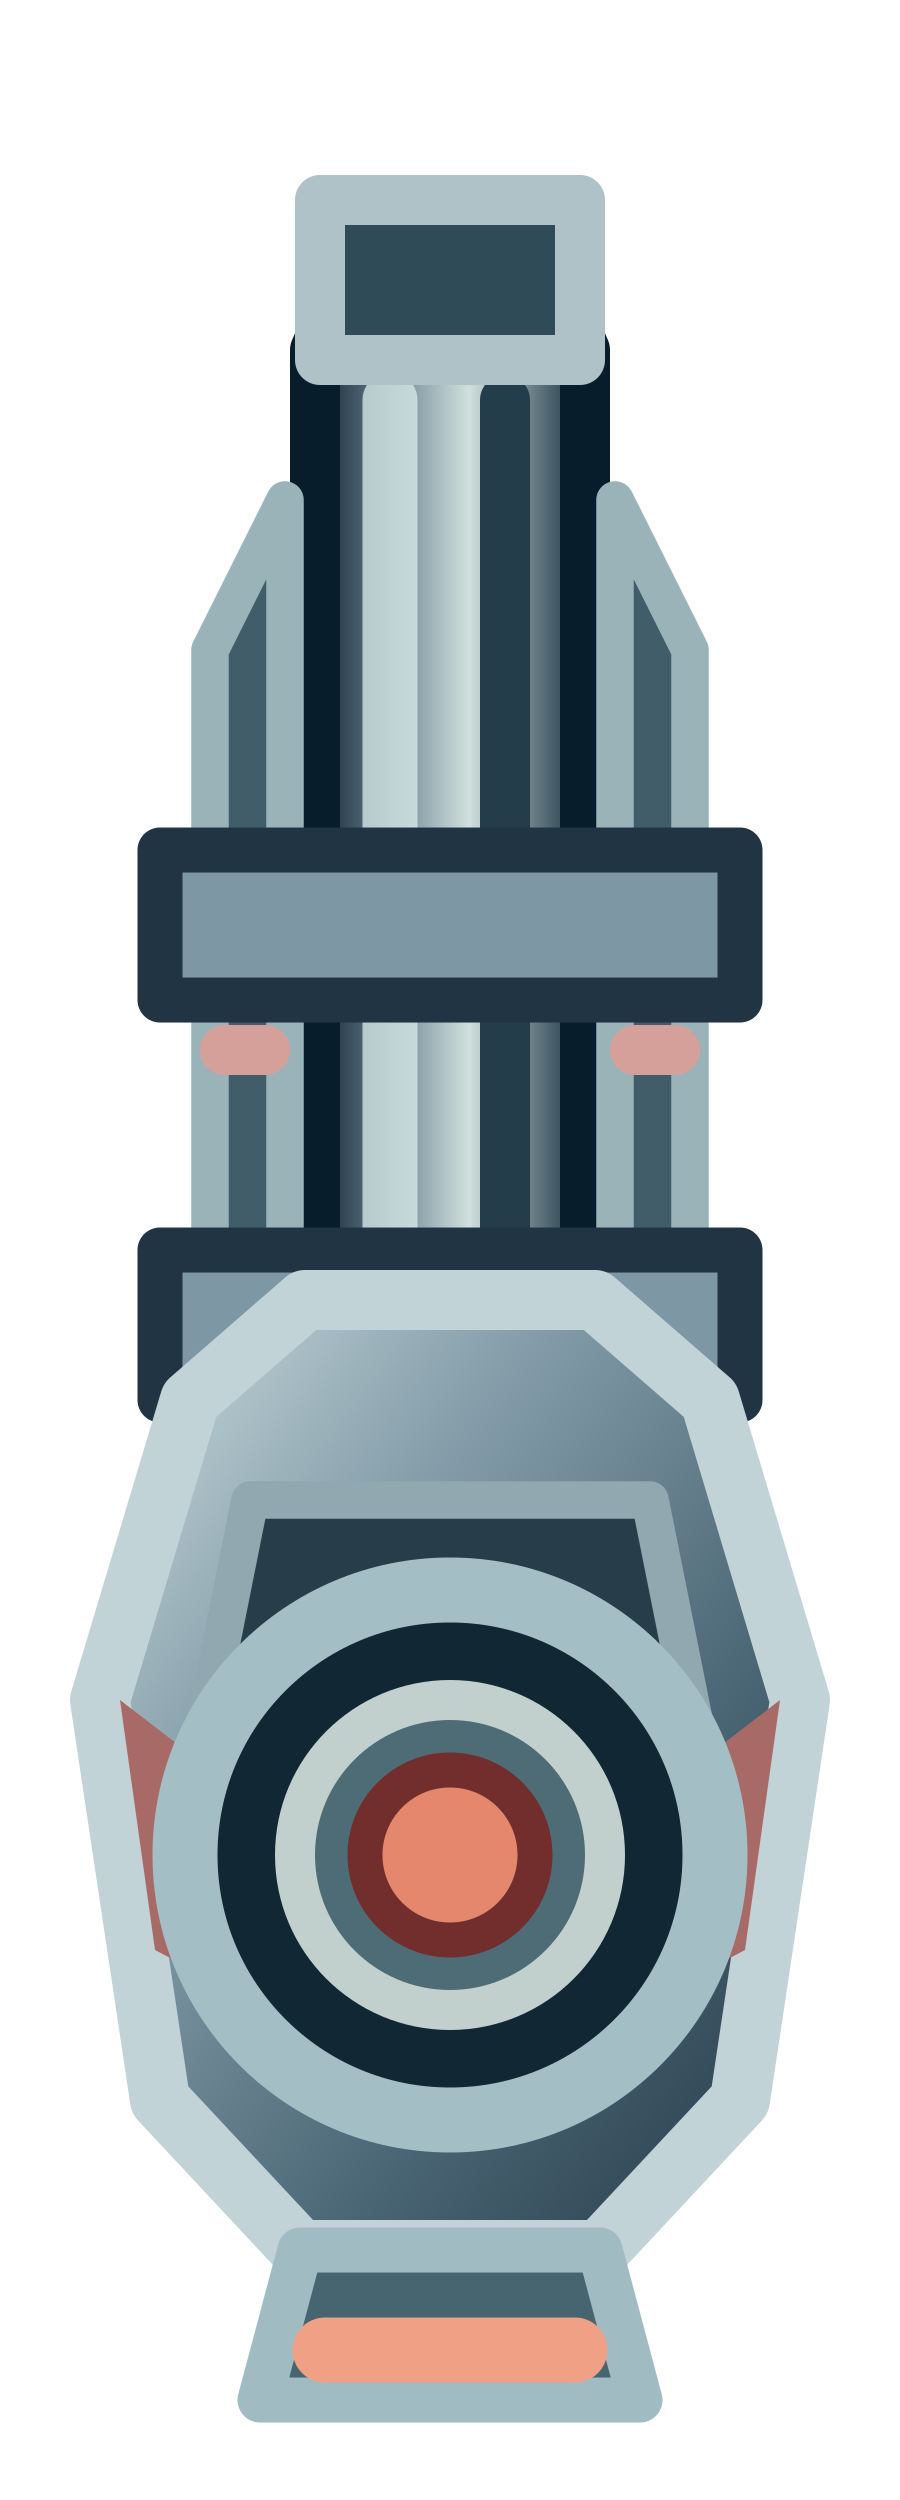
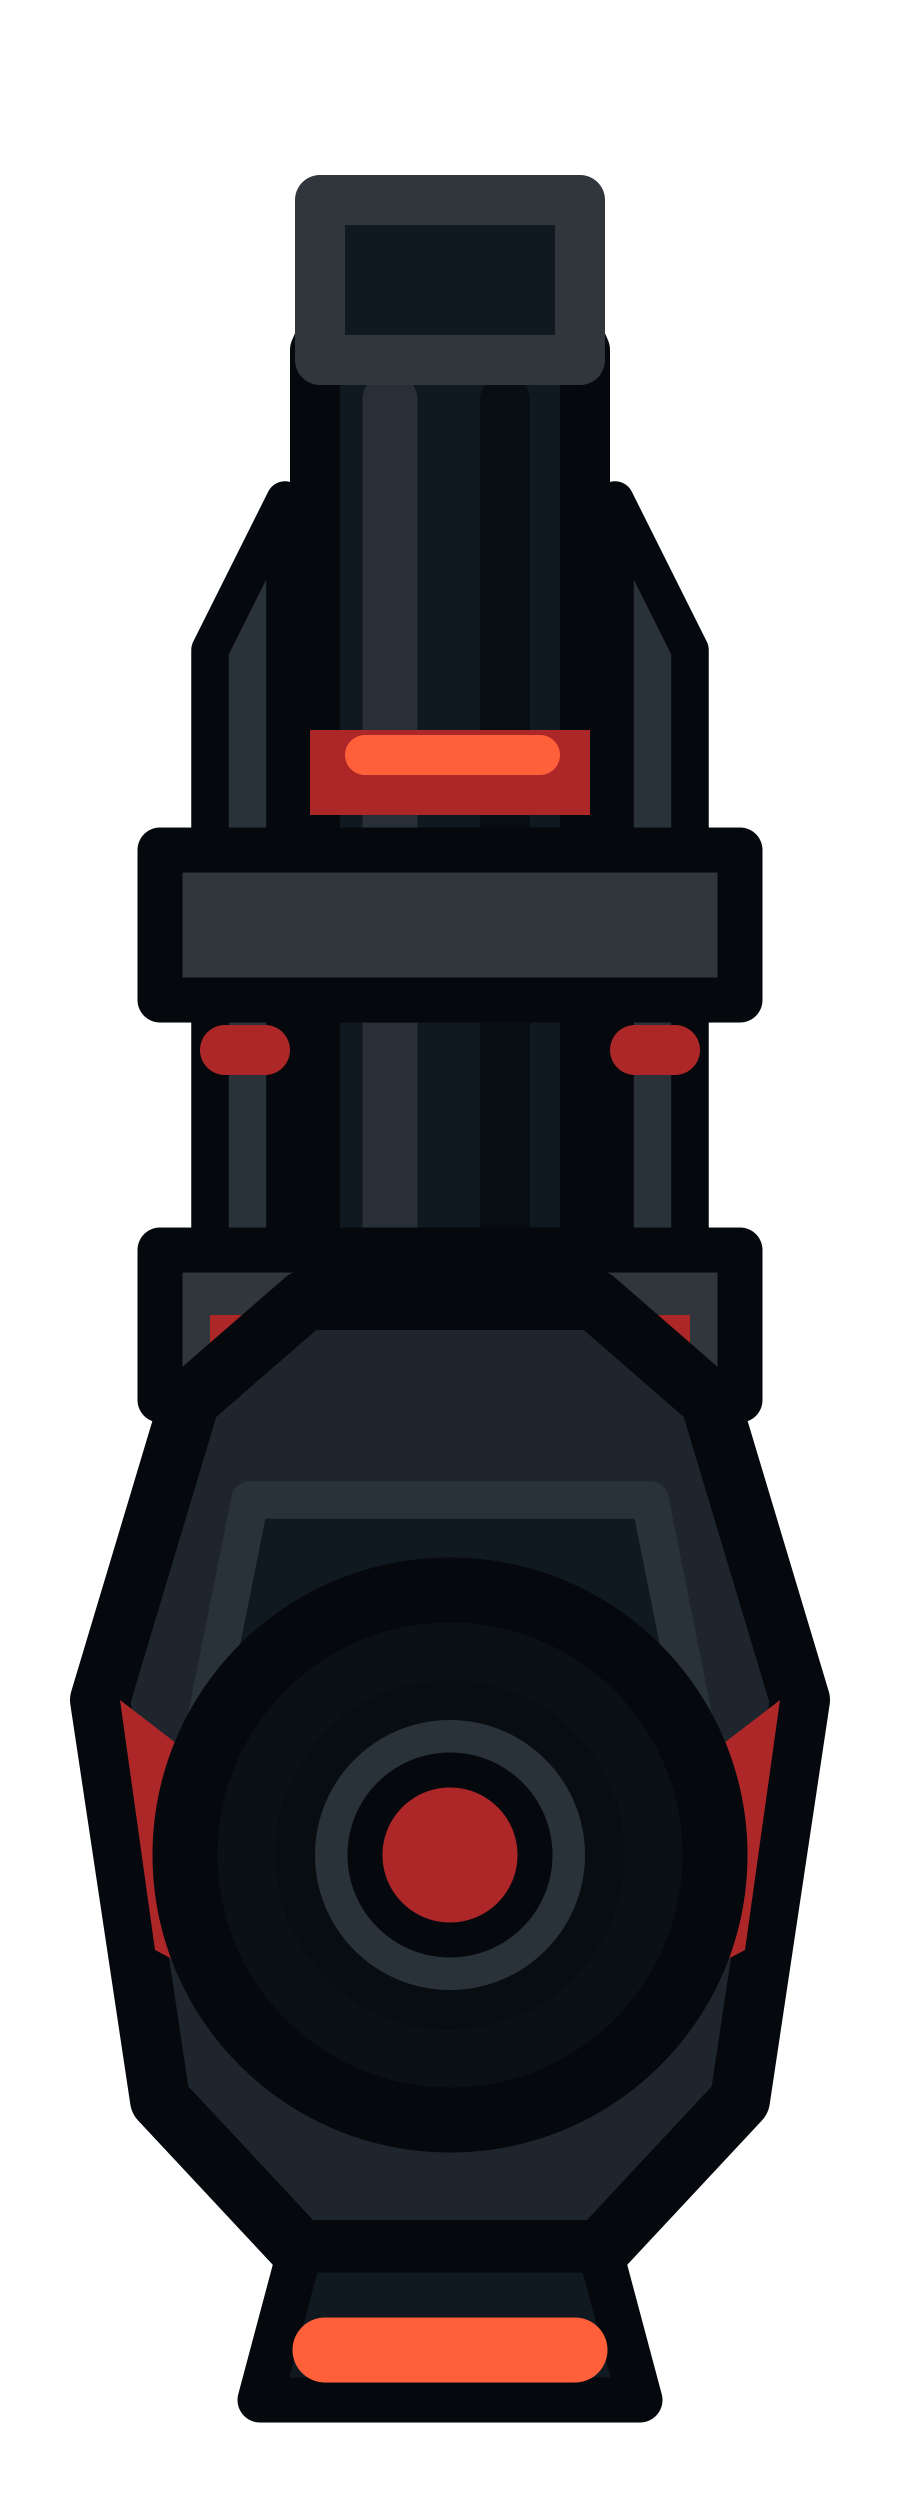
<svg xmlns="http://www.w3.org/2000/svg" width="18" height="50" viewBox="0 0 18 50">
-   <defs>
-     <linearGradient id="armour" x1="0" y1="0" x2="1" y2="1">
-       <stop stop-color="#cedee0" />
-       <stop offset=".32" stop-color="#859eaa" />
-       <stop offset=".67" stop-color="#496473" />
-       <stop offset="1" stop-color="#253947" />
-     </linearGradient>
-     <linearGradient id="barrel" x1="0" y1="0" x2="1" y2="0">
-       <stop stop-color="#142330" />
-       <stop offset=".3" stop-color="#708b99" />
-       <stop offset=".57" stop-color="#d1e0dd" />
-       <stop offset="1" stop-color="#152f40" />
-     </linearGradient>
-   </defs>
  <g stroke-linecap="round" stroke-linejoin="round">
-     <path d="M6.3 29V7L7.6 4H10.4L11.7 7V29Z" fill="url(#barrel)" stroke="#071d2b" stroke-width="1.0" />
-     <path d="M7.8 8V25" stroke="#d6e9e6" stroke-width="1.1" opacity=".78" />
-     <path d="M10.1 8V25" stroke="#233d4a" stroke-width="1" />
-     <path d="M6.4 4H11.6V7.2H6.4Z" fill="#304b58" stroke="#aec2c8" stroke-width="1" />
-     <path d="M4.2 13L5.7 10V28H4.2Z M12.3 10L13.8 13V28H12.3Z" fill="#415d6a" stroke="#9ab3b9" stroke-width=".75" />
-     <path d="M3.2 17H14.8V20H3.2Z M3.2 25H14.8V28H3.2Z" fill="#7d98a4" stroke="#203443" stroke-width=".9" />
-     <path d="M4.5 21H5.3M12.7 21H13.5" stroke="#d6a09a" stroke-width="1" />
-     <path d="M3.8 28L6.1 26H11.9L14.2 28L16 34L14.8 42L12 45H6L3.2 42L2 34Z" fill="url(#armour)" stroke="#c2d3d8" stroke-width="1.2" />
-     <path d="M5 30H13L14.2 36L12 40H6L3.8 36Z" fill="#273e4a" stroke="#91a8b1" stroke-width=".75" />
-     <path d="M2.4 34L5 36V40L3.1 39Z M15.6 34L13 36V40L14.9 39Z" fill="#a86a66" />
-     <circle cx="9" cy="37.1" r="5.3" fill="#112734" stroke="#a3bfc5" stroke-width="1.3" />
-     <circle cx="9" cy="37.1" r="3.1" fill="#4e6c75" stroke="#c1d0cc" stroke-width=".8" />
-     <circle cx="9" cy="37.1" r="1.7" fill="#e4876c" stroke="#712e2c" stroke-width=".7" />
-     <path d="M6 45H12L12.8 48H5.2Z" fill="#476571" stroke="#a1bbc2" stroke-width=".9" />
-     <path d="M6.5 47H11.5" stroke="#f0a085" stroke-width="1.3" />
+     <path d="M6.3 29V7L7.6 4H10.4L11.7 7V29Z" fill="#111920" stroke="#05080c" stroke-width="1.0" />
+     <path d="M7.8 8V25" stroke="#30363c" stroke-width="1.1" opacity=".78" />
+     <path d="M10.1 8V25" stroke="#070d13" stroke-width="1" />
+     <path d="M6.4 4H11.6V7.2H6.4Z" fill="#101820" stroke="#30363c" stroke-width="1" />
+     <path d="M4.2 13L5.7 10V28H4.2Z M12.3 10L13.8 13V28H12.3Z" fill="#293139" stroke="#05080c" stroke-width=".75" />
+     <path d="M3.2 17H14.8V20H3.2Z M3.2 25H14.8V28H3.2Z" fill="#30363c" stroke="#05080c" stroke-width=".9" />
+     <path d="M4.5 21H5.3M12.7 21H13.5" stroke="#ad2729" stroke-width="1" />
+     <path d="M6.2 14.6H11.8V16.3H6.2Z M4.2 26.3H13.8V27.2H4.2Z" fill="#ad2729" />
+     <path d="M7.3 15.1H10.8" stroke="#ff6039" stroke-width=".8" />
+     <path d="M3.8 28L6.1 26H11.9L14.2 28L16 34L14.8 42L12 45H6L3.2 42L2 34Z" fill="#1e252c" stroke="#05080c" stroke-width="1.2" />
+     <path d="M5 30H13L14.2 36L12 40H6L3.8 36Z" fill="#101820" stroke="#293139" stroke-width=".75" />
+     <path d="M2.4 34L5 36V40L3.1 39Z M15.6 34L13 36V40L14.9 39Z" fill="#ad2729" />
+     <circle cx="9" cy="37.1" r="5.3" fill="#0a1016" stroke="#05080c" stroke-width="1.3" />
+     <circle cx="9" cy="37.1" r="3.1" fill="#293139" stroke="#080d12" stroke-width=".8" />
+     <circle cx="9" cy="37.1" r="1.7" fill="#ad2729" stroke="#05080c" stroke-width=".7" />
+     <path d="M6 45H12L12.8 48H5.2Z" fill="#101820" stroke="#05080c" stroke-width=".9" />
+     <path d="M6.5 47H11.5" stroke="#ff6039" stroke-width="1.3" />
  </g>
</svg>
